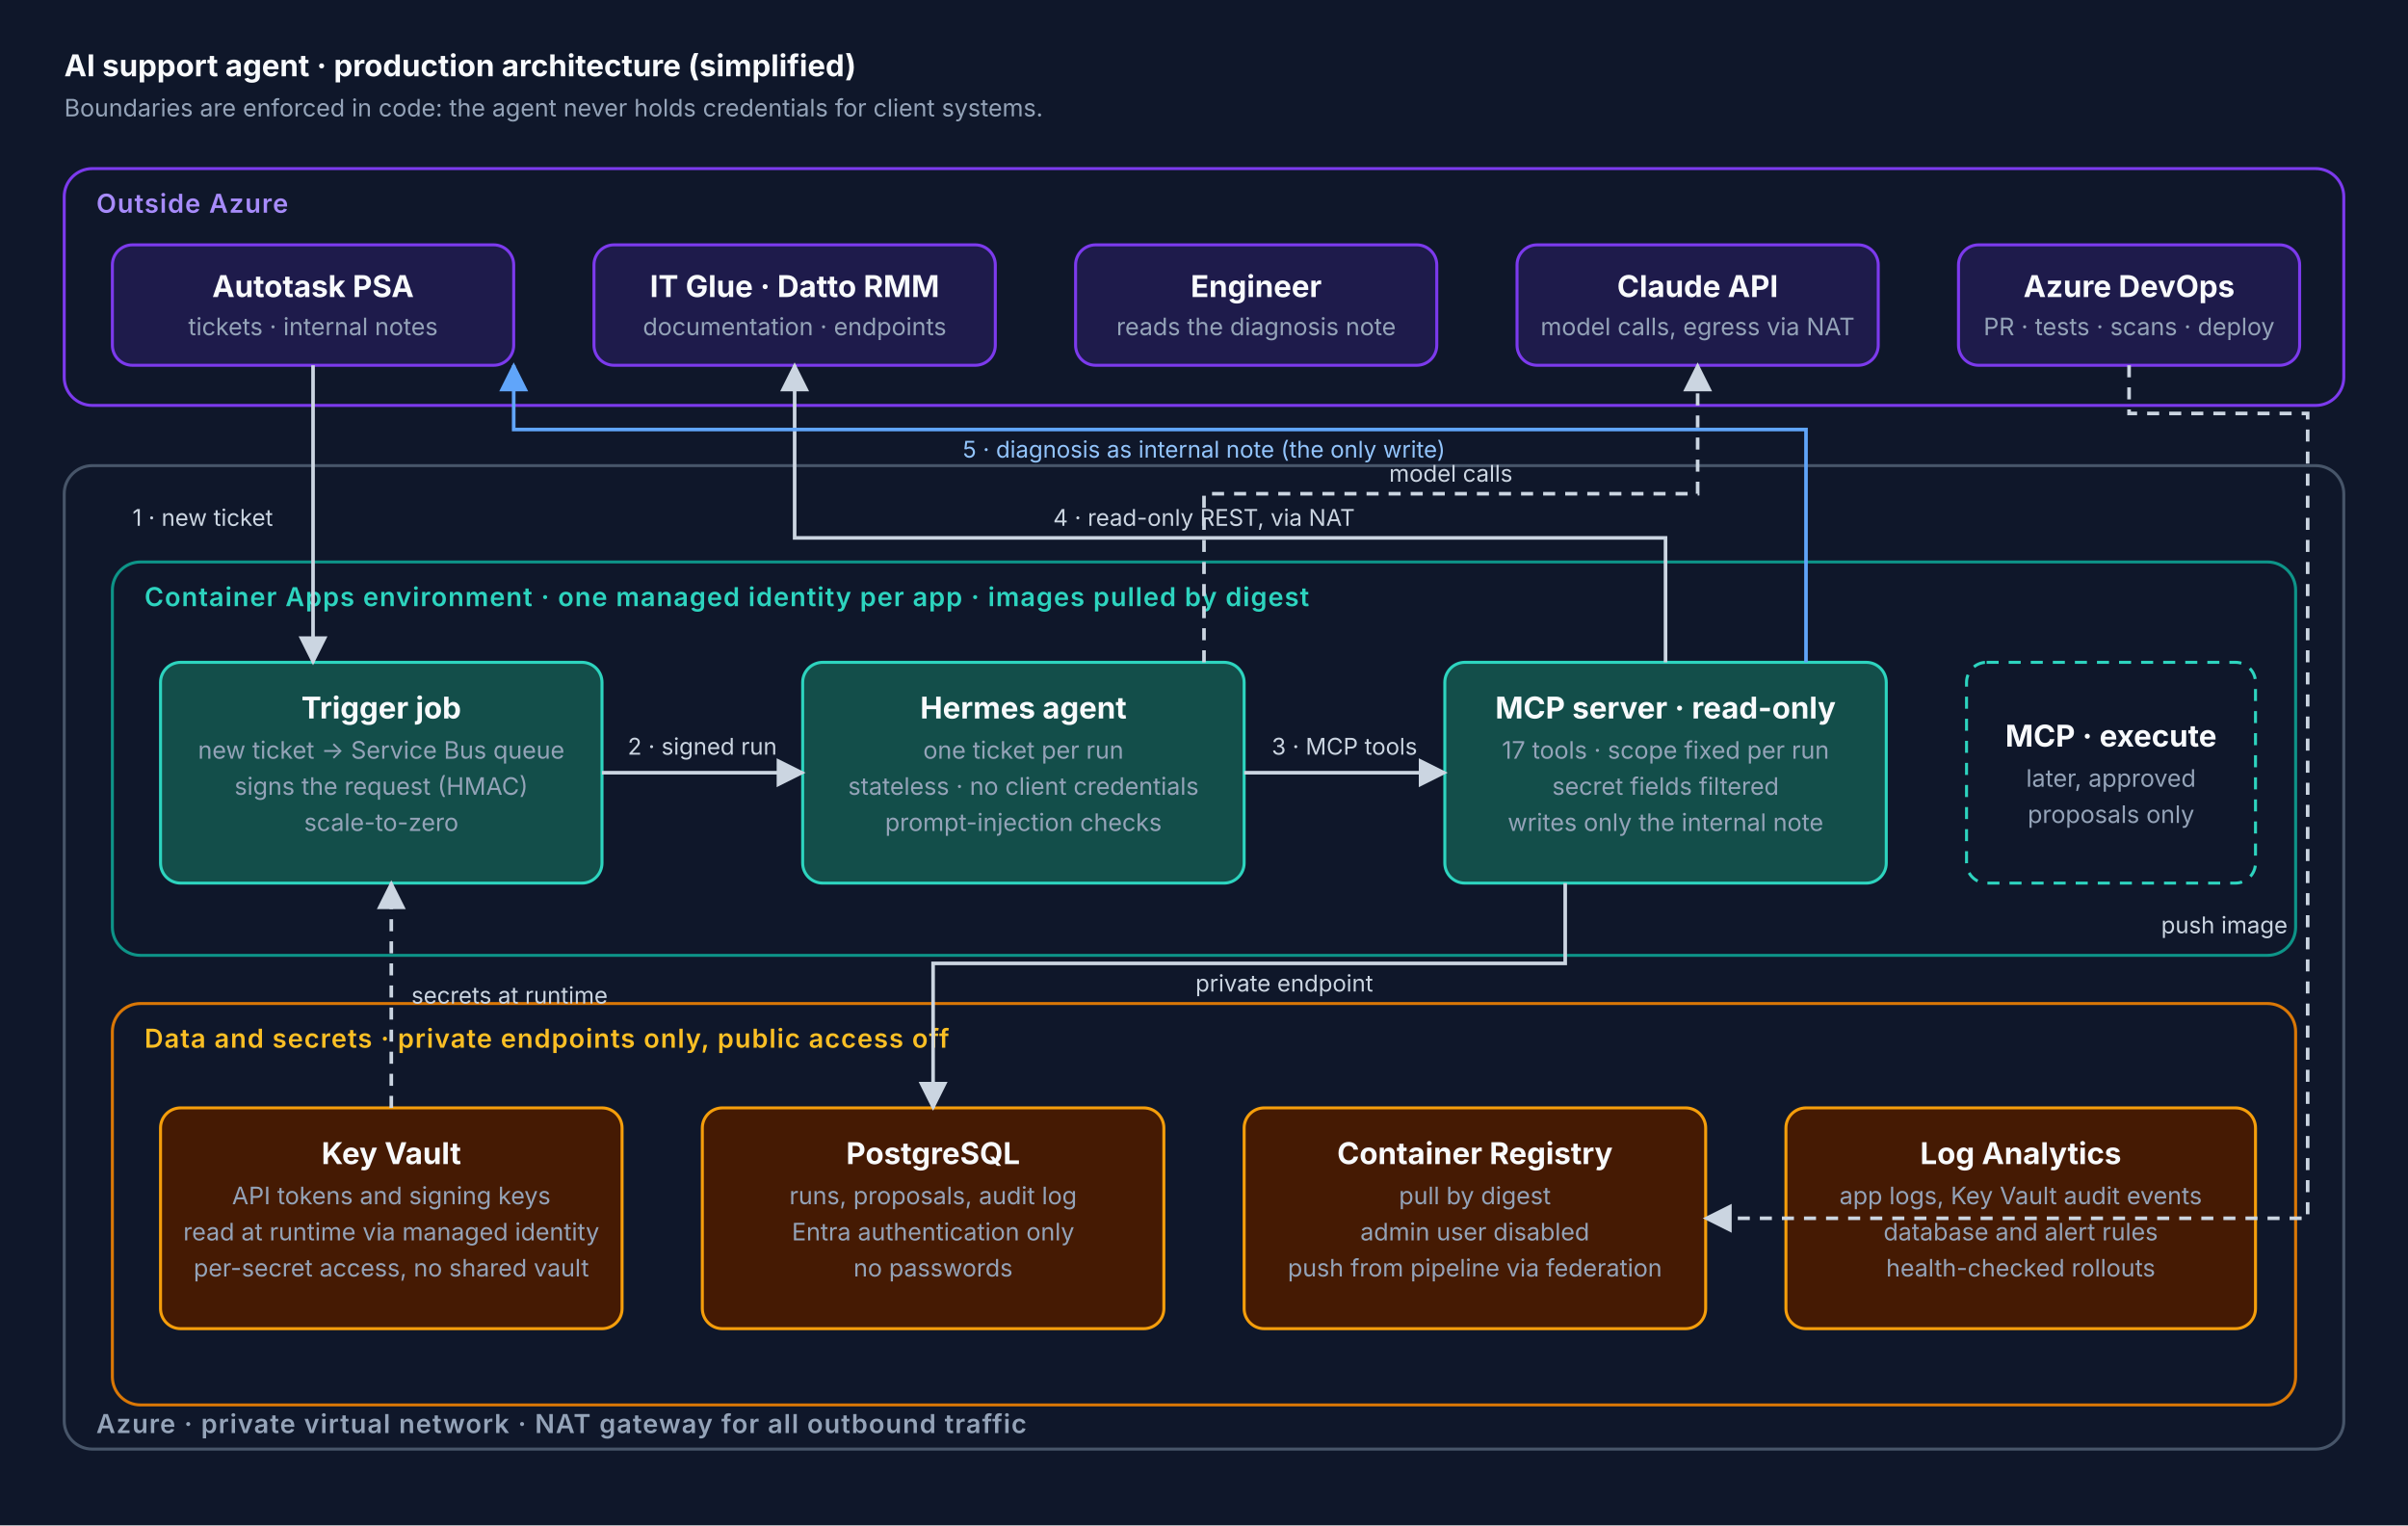
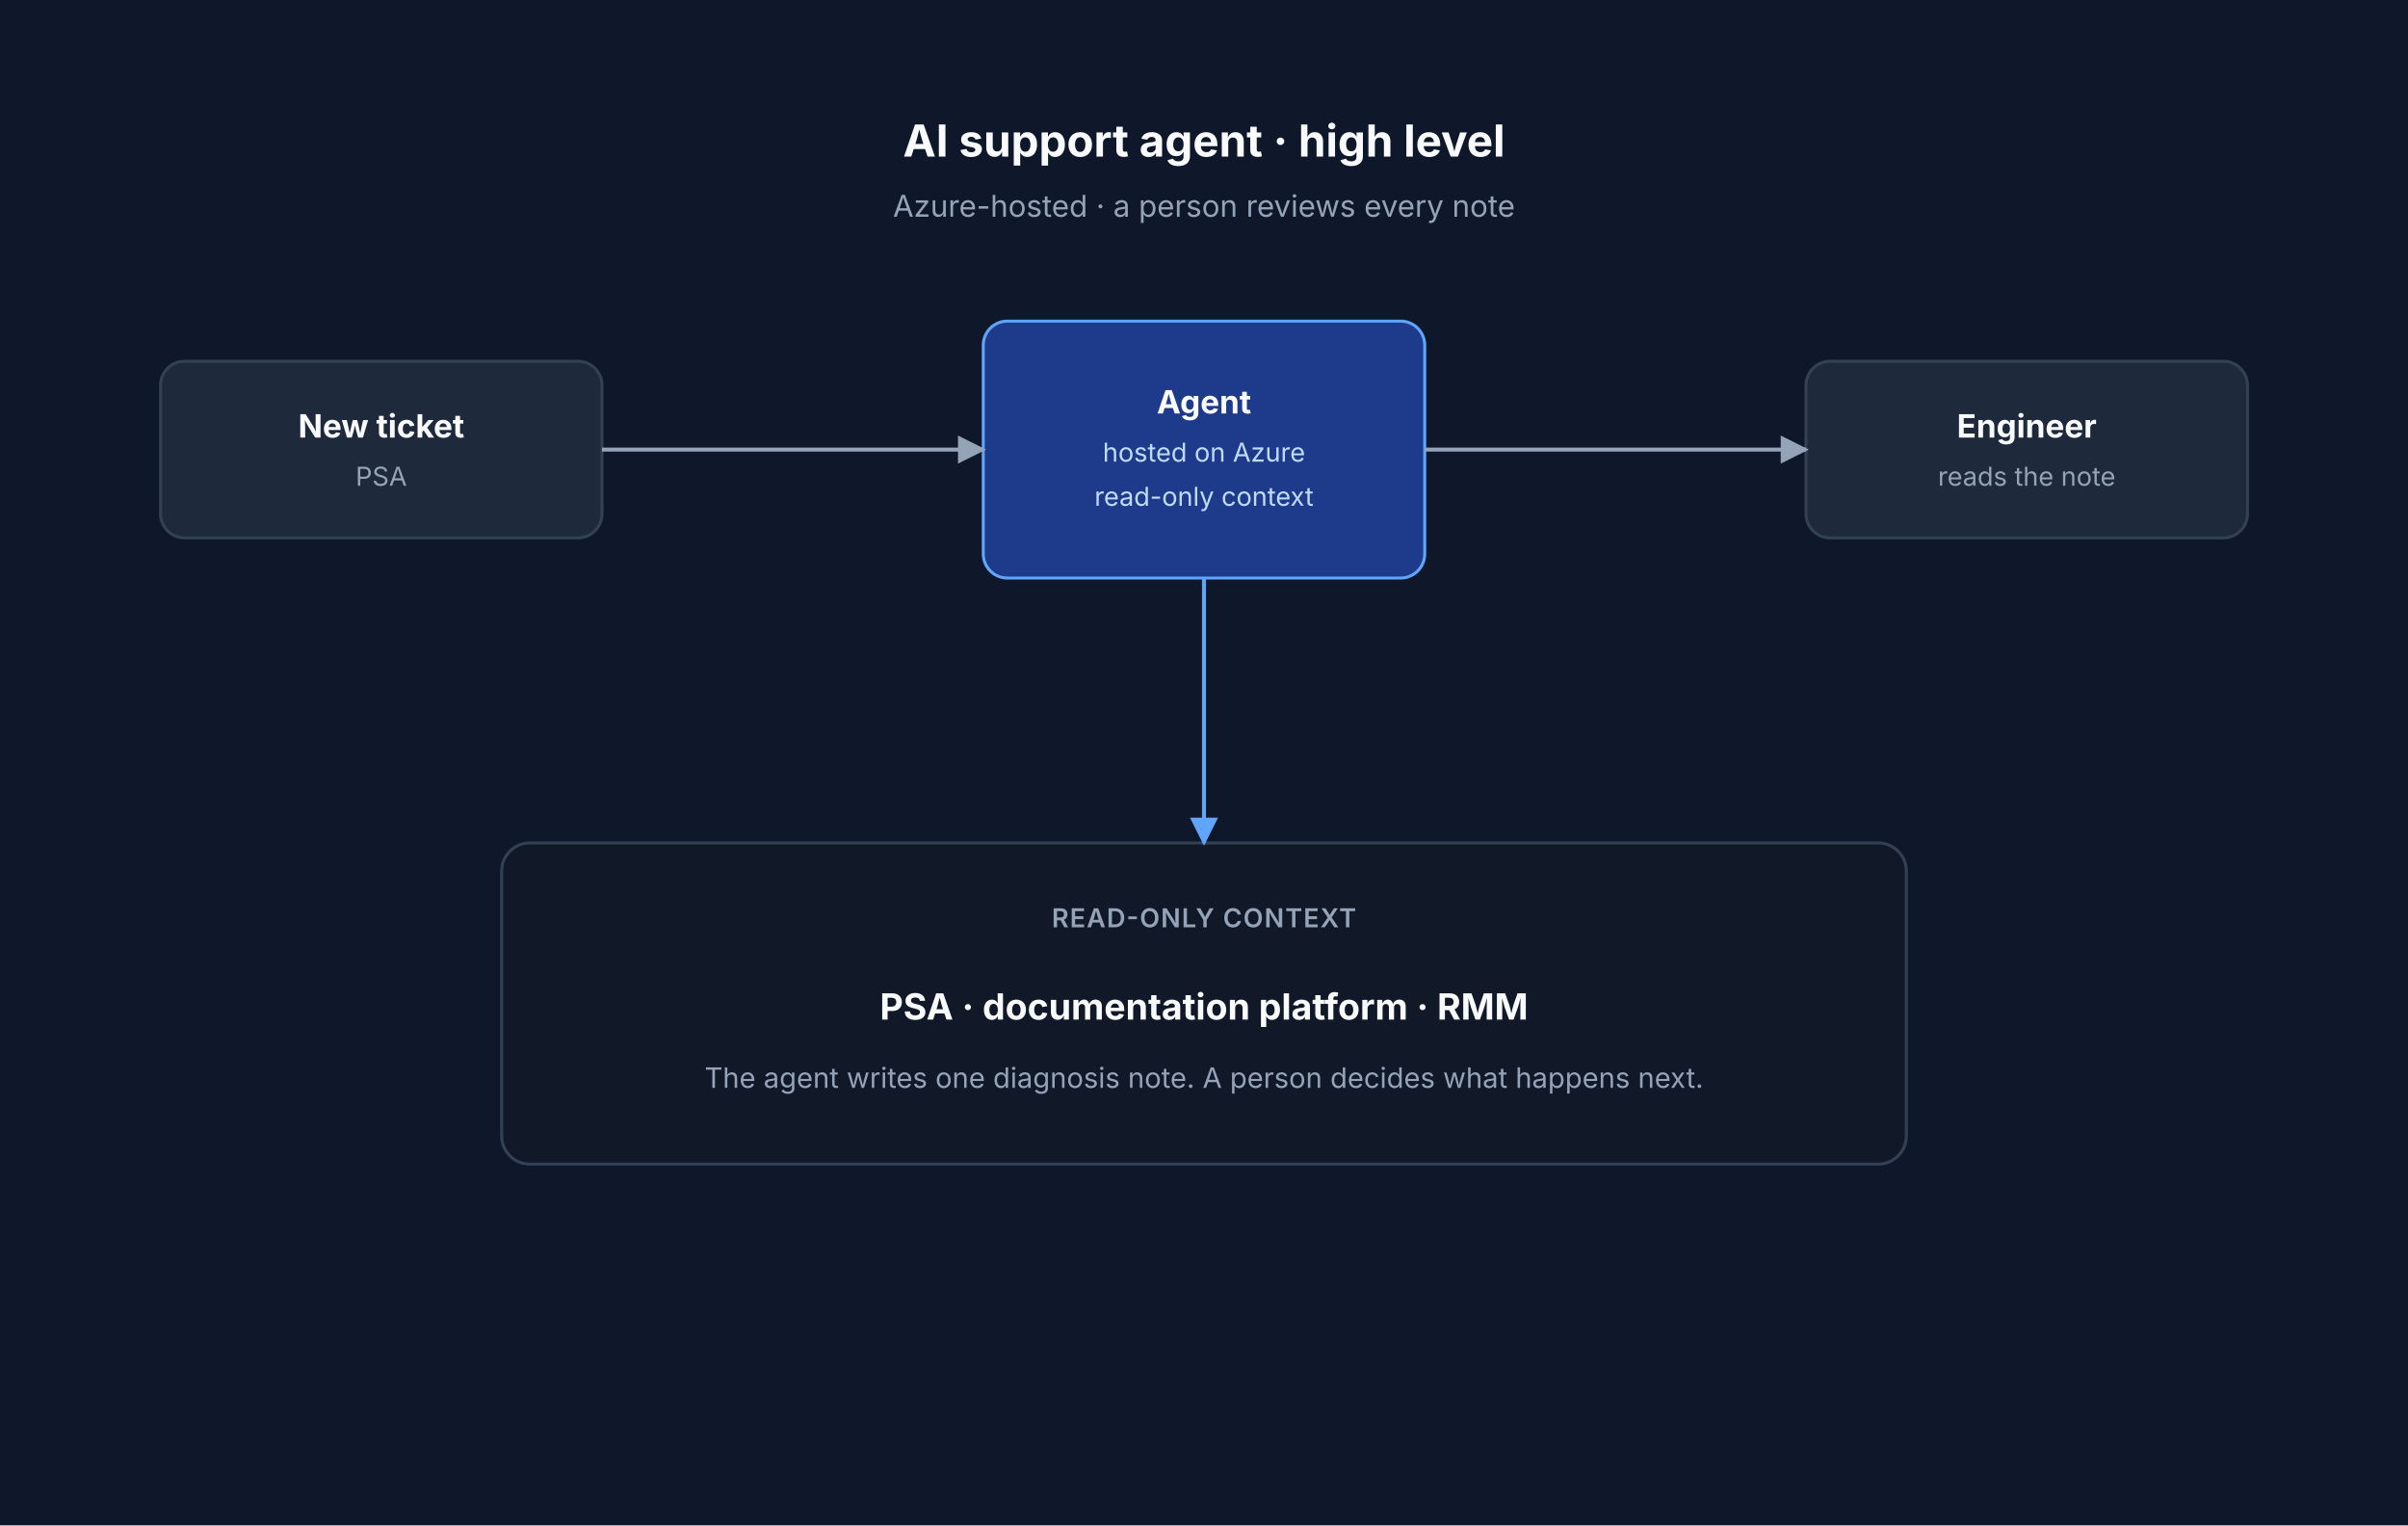
- <svg xmlns="http://www.w3.org/2000/svg" viewBox="0 0 1200 760" width="1200" height="760" font-family="Inter, system-ui, sans-serif" font-size="14">
+ <svg xmlns="http://www.w3.org/2000/svg" viewBox="0 0 1200 760" width="1200" height="760" font-family="Inter, system-ui, sans-serif">
+   <rect width="1200" height="760" fill="#0f172a" />
+   <text x="600" y="78" text-anchor="middle" fill="#f8fafc" font-size="22" font-weight="700">AI support agent · high level</text>
+   <text x="600" y="108" text-anchor="middle" fill="#94a3b8" font-size="15">Azure-hosted · a person reviews every note</text>
+   <rect x="80" y="180" width="220" height="88" rx="12" fill="#1e293b" stroke="#334155" stroke-width="1.5" />
+   <text x="190" y="218" text-anchor="middle" fill="#f8fafc" font-size="16" font-weight="700">New ticket</text>
+   <text x="190" y="242" text-anchor="middle" fill="#94a3b8" font-size="13">PSA</text>
+   <rect x="490" y="160" width="220" height="128" rx="12" fill="#1e3a8a" stroke="#60a5fa" stroke-width="1.5" />
+   <text x="600" y="206" text-anchor="middle" fill="#f8fafc" font-size="16" font-weight="700">Agent</text>
+   <text x="600" y="230" text-anchor="middle" fill="#bfdbfe" font-size="13">hosted on Azure</text>
+   <text x="600" y="252" text-anchor="middle" fill="#bfdbfe" font-size="13">read-only context</text>
+   <rect x="900" y="180" width="220" height="88" rx="12" fill="#1e293b" stroke="#334155" stroke-width="1.5" />
+   <text x="1010" y="218" text-anchor="middle" fill="#f8fafc" font-size="16" font-weight="700">Engineer</text>
+   <text x="1010" y="242" text-anchor="middle" fill="#94a3b8" font-size="13">reads the note</text>
+   <path d="M300 224 H490" fill="none" stroke="#94a3b8" stroke-width="2" marker-end="url(#arr)" />
+   <path d="M710 224 H900" fill="none" stroke="#94a3b8" stroke-width="2" marker-end="url(#arr)" />
+   <rect x="250" y="420" width="700" height="160" rx="14" fill="#111827" stroke="#334155" stroke-width="1.5" />
+   <text x="600" y="462" text-anchor="middle" fill="#94a3b8" font-size="13" font-weight="600" letter-spacing="0.04em">READ-ONLY CONTEXT</text>
+   <text x="600" y="508" text-anchor="middle" fill="#f8fafc" font-size="18" font-weight="700">PSA · documentation platform · RMM</text>
+   <text x="600" y="542" text-anchor="middle" fill="#94a3b8" font-size="14">The agent writes one diagnosis note. A person decides what happens next.</text>
+   <path d="M600 288 V420" fill="none" stroke="#60a5fa" stroke-width="2" marker-end="url(#arrb)" />
  <defs>
-     <marker id="arrow" viewBox="0 0 10 10" refX="9" refY="5" markerWidth="8" markerHeight="8" orient="auto-start-reverse">
-       <path d="M0,0 L10,5 L0,10 z" fill="#cbd5e1" />
+     <marker id="arr" viewBox="0 0 10 10" refX="9" refY="5" markerWidth="7" markerHeight="7" orient="auto">
+       <path d="M0,0 L10,5 L0,10 z" fill="#94a3b8" />
    </marker>
-     <marker id="arrow-b" viewBox="0 0 10 10" refX="9" refY="5" markerWidth="8" markerHeight="8" orient="auto-start-reverse">
+     <marker id="arrb" viewBox="0 0 10 10" refX="9" refY="5" markerWidth="7" markerHeight="7" orient="auto">
      <path d="M0,0 L10,5 L0,10 z" fill="#60a5fa" />
    </marker>
  </defs>
-   <style>
-     .band { fill: none; stroke-width: 1.5; rx: 14; }
-     .band-label { font-size: 13px; font-weight: 600; letter-spacing: .04em; text-transform: uppercase; }
-     .box { rx: 10; stroke-width: 1.5; }
-     .title { font-weight: 700; font-size: 15px; fill: #f8fafc; }
-     .sub { font-size: 12px; fill: #94a3b8; }
-     .flow { fill: none; stroke: #cbd5e1; stroke-width: 1.8; marker-end: url(#arrow); }
-     .flow-b { fill: none; stroke: #60a5fa; stroke-width: 1.8; marker-end: url(#arrow-b); }
-     .flow-dash { stroke-dasharray: 6 5; }
-     .lbl { font-size: 11.5px; fill: #cbd5e1; }
-     .lbl-b { font-size: 11.5px; fill: #93c5fd; }
-   </style>
-   <rect width="1200" height="760" fill="#0f172a" />
-   <text x="32" y="38" class="title" font-size="18">AI support agent · production architecture (simplified)</text>
-   <text x="32" y="58" class="sub">Boundaries are enforced in code: the agent never holds credentials for client systems.</text>
-   <rect x="32" y="84" width="1136" height="118" class="band" stroke="#7c3aed" fill="#1e1b4b" fill-opacity=".35" />
-   <text x="48" y="106" class="band-label" fill="#a78bfa">Outside Azure</text>
-   <rect x="56" y="122" width="200" height="60" class="box" fill="#1e1b4b" stroke="#7c3aed" />
-   <text x="156" y="148" text-anchor="middle" class="title">Autotask PSA</text>
-   <text x="156" y="167" text-anchor="middle" class="sub">tickets · internal notes</text>
-   <rect x="296" y="122" width="200" height="60" class="box" fill="#1e1b4b" stroke="#7c3aed" />
-   <text x="396" y="148" text-anchor="middle" class="title">IT Glue · Datto RMM</text>
-   <text x="396" y="167" text-anchor="middle" class="sub">documentation · endpoints</text>
-   <rect x="536" y="122" width="180" height="60" class="box" fill="#1e1b4b" stroke="#7c3aed" />
-   <text x="626" y="148" text-anchor="middle" class="title">Engineer</text>
-   <text x="626" y="167" text-anchor="middle" class="sub">reads the diagnosis note</text>
-   <rect x="756" y="122" width="180" height="60" class="box" fill="#1e1b4b" stroke="#7c3aed" />
-   <text x="846" y="148" text-anchor="middle" class="title">Claude API</text>
-   <text x="846" y="167" text-anchor="middle" class="sub">model calls, egress via NAT</text>
-   <rect x="976" y="122" width="170" height="60" class="box" fill="#1e1b4b" stroke="#7c3aed" />
-   <text x="1061" y="148" text-anchor="middle" class="title">Azure DevOps</text>
-   <text x="1061" y="167" text-anchor="middle" class="sub">PR · tests · scans · deploy</text>
-   <rect x="32" y="232" width="1136" height="490" class="band" stroke="#475569" fill="#111c31" />
-   <text x="48" y="714" class="band-label" fill="#94a3b8">Azure · private virtual network · NAT gateway for all outbound traffic</text>
-   <rect x="56" y="280" width="1088" height="196" class="band" stroke="#0d9488" fill="#042f2e" fill-opacity=".55" />
-   <text x="72" y="302" class="band-label" fill="#2dd4bf">Container Apps environment · one managed identity per app · images pulled by digest</text>
-   <rect x="80" y="330" width="220" height="110" class="box" fill="#134e4a" stroke="#2dd4bf" />
-   <text x="190" y="358" text-anchor="middle" class="title">Trigger job</text>
-   <text x="190" y="378" text-anchor="middle" class="sub">new ticket → Service Bus queue</text>
-   <text x="190" y="396" text-anchor="middle" class="sub">signs the request (HMAC)</text>
-   <text x="190" y="414" text-anchor="middle" class="sub">scale-to-zero</text>
-   <rect x="400" y="330" width="220" height="110" class="box" fill="#134e4a" stroke="#2dd4bf" />
-   <text x="510" y="358" text-anchor="middle" class="title">Hermes agent</text>
-   <text x="510" y="378" text-anchor="middle" class="sub">one ticket per run</text>
-   <text x="510" y="396" text-anchor="middle" class="sub">stateless · no client credentials</text>
-   <text x="510" y="414" text-anchor="middle" class="sub">prompt-injection checks</text>
-   <rect x="720" y="330" width="220" height="110" class="box" fill="#134e4a" stroke="#2dd4bf" />
-   <text x="830" y="358" text-anchor="middle" class="title">MCP server · read-only</text>
-   <text x="830" y="378" text-anchor="middle" class="sub">17 tools · scope fixed per run</text>
-   <text x="830" y="396" text-anchor="middle" class="sub">secret fields filtered</text>
-   <text x="830" y="414" text-anchor="middle" class="sub">writes only the internal note</text>
-   <rect x="980" y="330" width="144" height="110" class="box flow-dash" fill="none" stroke="#2dd4bf" />
-   <text x="1052" y="372" text-anchor="middle" class="title" fill="#5eead4">MCP · execute</text>
-   <text x="1052" y="392" text-anchor="middle" class="sub">later, approved</text>
-   <text x="1052" y="410" text-anchor="middle" class="sub">proposals only</text>
-   <rect x="56" y="500" width="1088" height="200" class="band" stroke="#d97706" fill="#451a03" fill-opacity=".45" />
-   <text x="72" y="522" class="band-label" fill="#fbbf24">Data and secrets · private endpoints only, public access off</text>
-   <rect x="80" y="552" width="230" height="110" class="box" fill="#451a03" stroke="#f59e0b" />
-   <text x="195" y="580" text-anchor="middle" class="title">Key Vault</text>
-   <text x="195" y="600" text-anchor="middle" class="sub">API tokens and signing keys</text>
-   <text x="195" y="618" text-anchor="middle" class="sub">read at runtime via managed identity</text>
-   <text x="195" y="636" text-anchor="middle" class="sub">per-secret access, no shared vault</text>
-   <rect x="350" y="552" width="230" height="110" class="box" fill="#451a03" stroke="#f59e0b" />
-   <text x="465" y="580" text-anchor="middle" class="title">PostgreSQL</text>
-   <text x="465" y="600" text-anchor="middle" class="sub">runs, proposals, audit log</text>
-   <text x="465" y="618" text-anchor="middle" class="sub">Entra authentication only</text>
-   <text x="465" y="636" text-anchor="middle" class="sub">no passwords</text>
-   <rect x="620" y="552" width="230" height="110" class="box" fill="#451a03" stroke="#f59e0b" />
-   <text x="735" y="580" text-anchor="middle" class="title">Container Registry</text>
-   <text x="735" y="600" text-anchor="middle" class="sub">pull by digest</text>
-   <text x="735" y="618" text-anchor="middle" class="sub">admin user disabled</text>
-   <text x="735" y="636" text-anchor="middle" class="sub">push from pipeline via federation</text>
-   <rect x="890" y="552" width="234" height="110" class="box" fill="#451a03" stroke="#f59e0b" />
-   <text x="1007" y="580" text-anchor="middle" class="title">Log Analytics</text>
-   <text x="1007" y="600" text-anchor="middle" class="sub">app logs, Key Vault audit events</text>
-   <text x="1007" y="618" text-anchor="middle" class="sub">database and alert rules</text>
-   <text x="1007" y="636" text-anchor="middle" class="sub">health-checked rollouts</text>
-   <path d="M156,182 L156,330" class="flow" />
-   <text x="66" y="262" class="lbl">1 · new ticket</text>
-   <path d="M300,385 L400,385" class="flow" />
-   <text x="350" y="376" text-anchor="middle" class="lbl">2 · signed run</text>
-   <path d="M620,385 L720,385" class="flow" />
-   <text x="670" y="376" text-anchor="middle" class="lbl">3 · MCP tools</text>
-   <path d="M830,330 L830,268 L396,268 L396,182" class="flow" />
-   <text x="600" y="262" text-anchor="middle" class="lbl">4 · read-only REST, via NAT</text>
-   <path d="M900,330 L900,214 L256,214 L256,182" class="flow-b" />
-   <text x="600" y="228" text-anchor="middle" class="lbl-b">5 · diagnosis as internal note (the only write)</text>
-   <path d="M600,330 L600,246 L846,246 L846,182" class="flow flow-dash" />
-   <text x="723" y="240" text-anchor="middle" class="lbl">model calls</text>
-   <path d="M780,440 L780,480 L465,480 L465,552" class="flow" />
-   <text x="640" y="494" text-anchor="middle" class="lbl">private endpoint</text>
-   <path d="M195,552 L195,440" class="flow flow-dash" />
-   <text x="205" y="500" class="lbl">secrets at runtime</text>
-   <path d="M1061,182 L1061,206 L1150,206 L1150,607 L850,607" class="flow flow-dash" />
-   <text x="1140" y="465" text-anchor="end" class="lbl">push image</text>
</svg>
